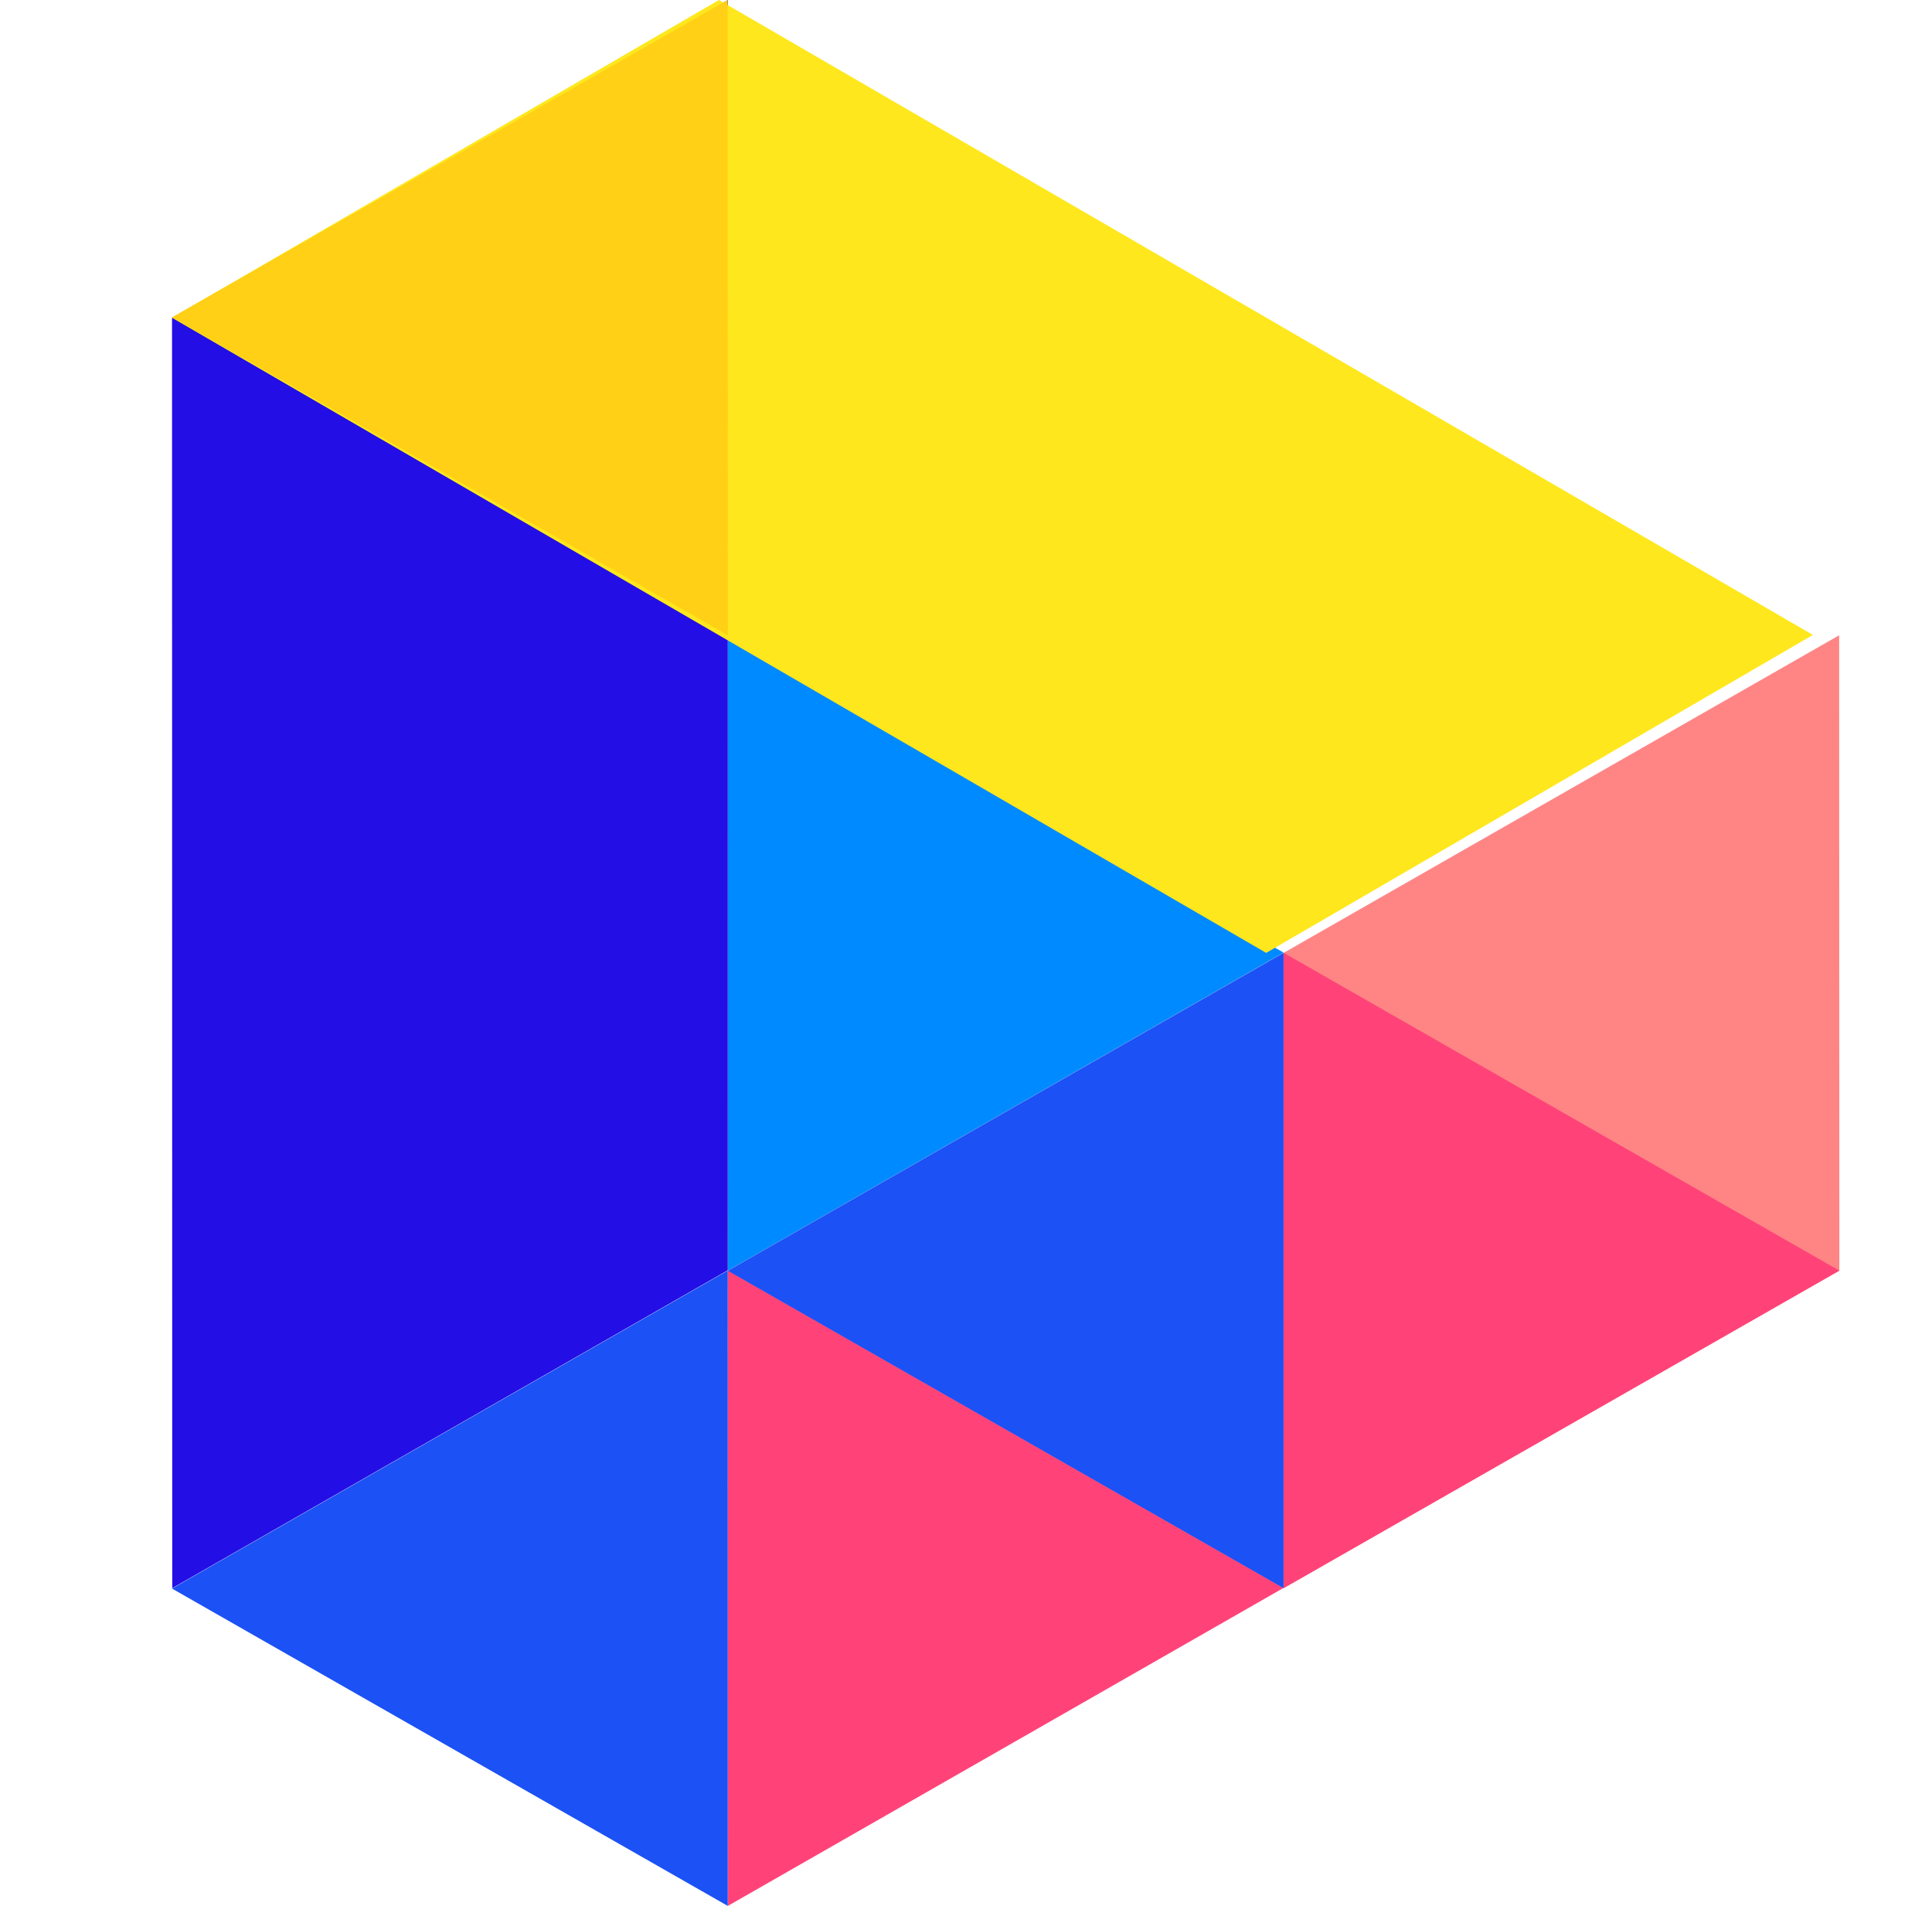
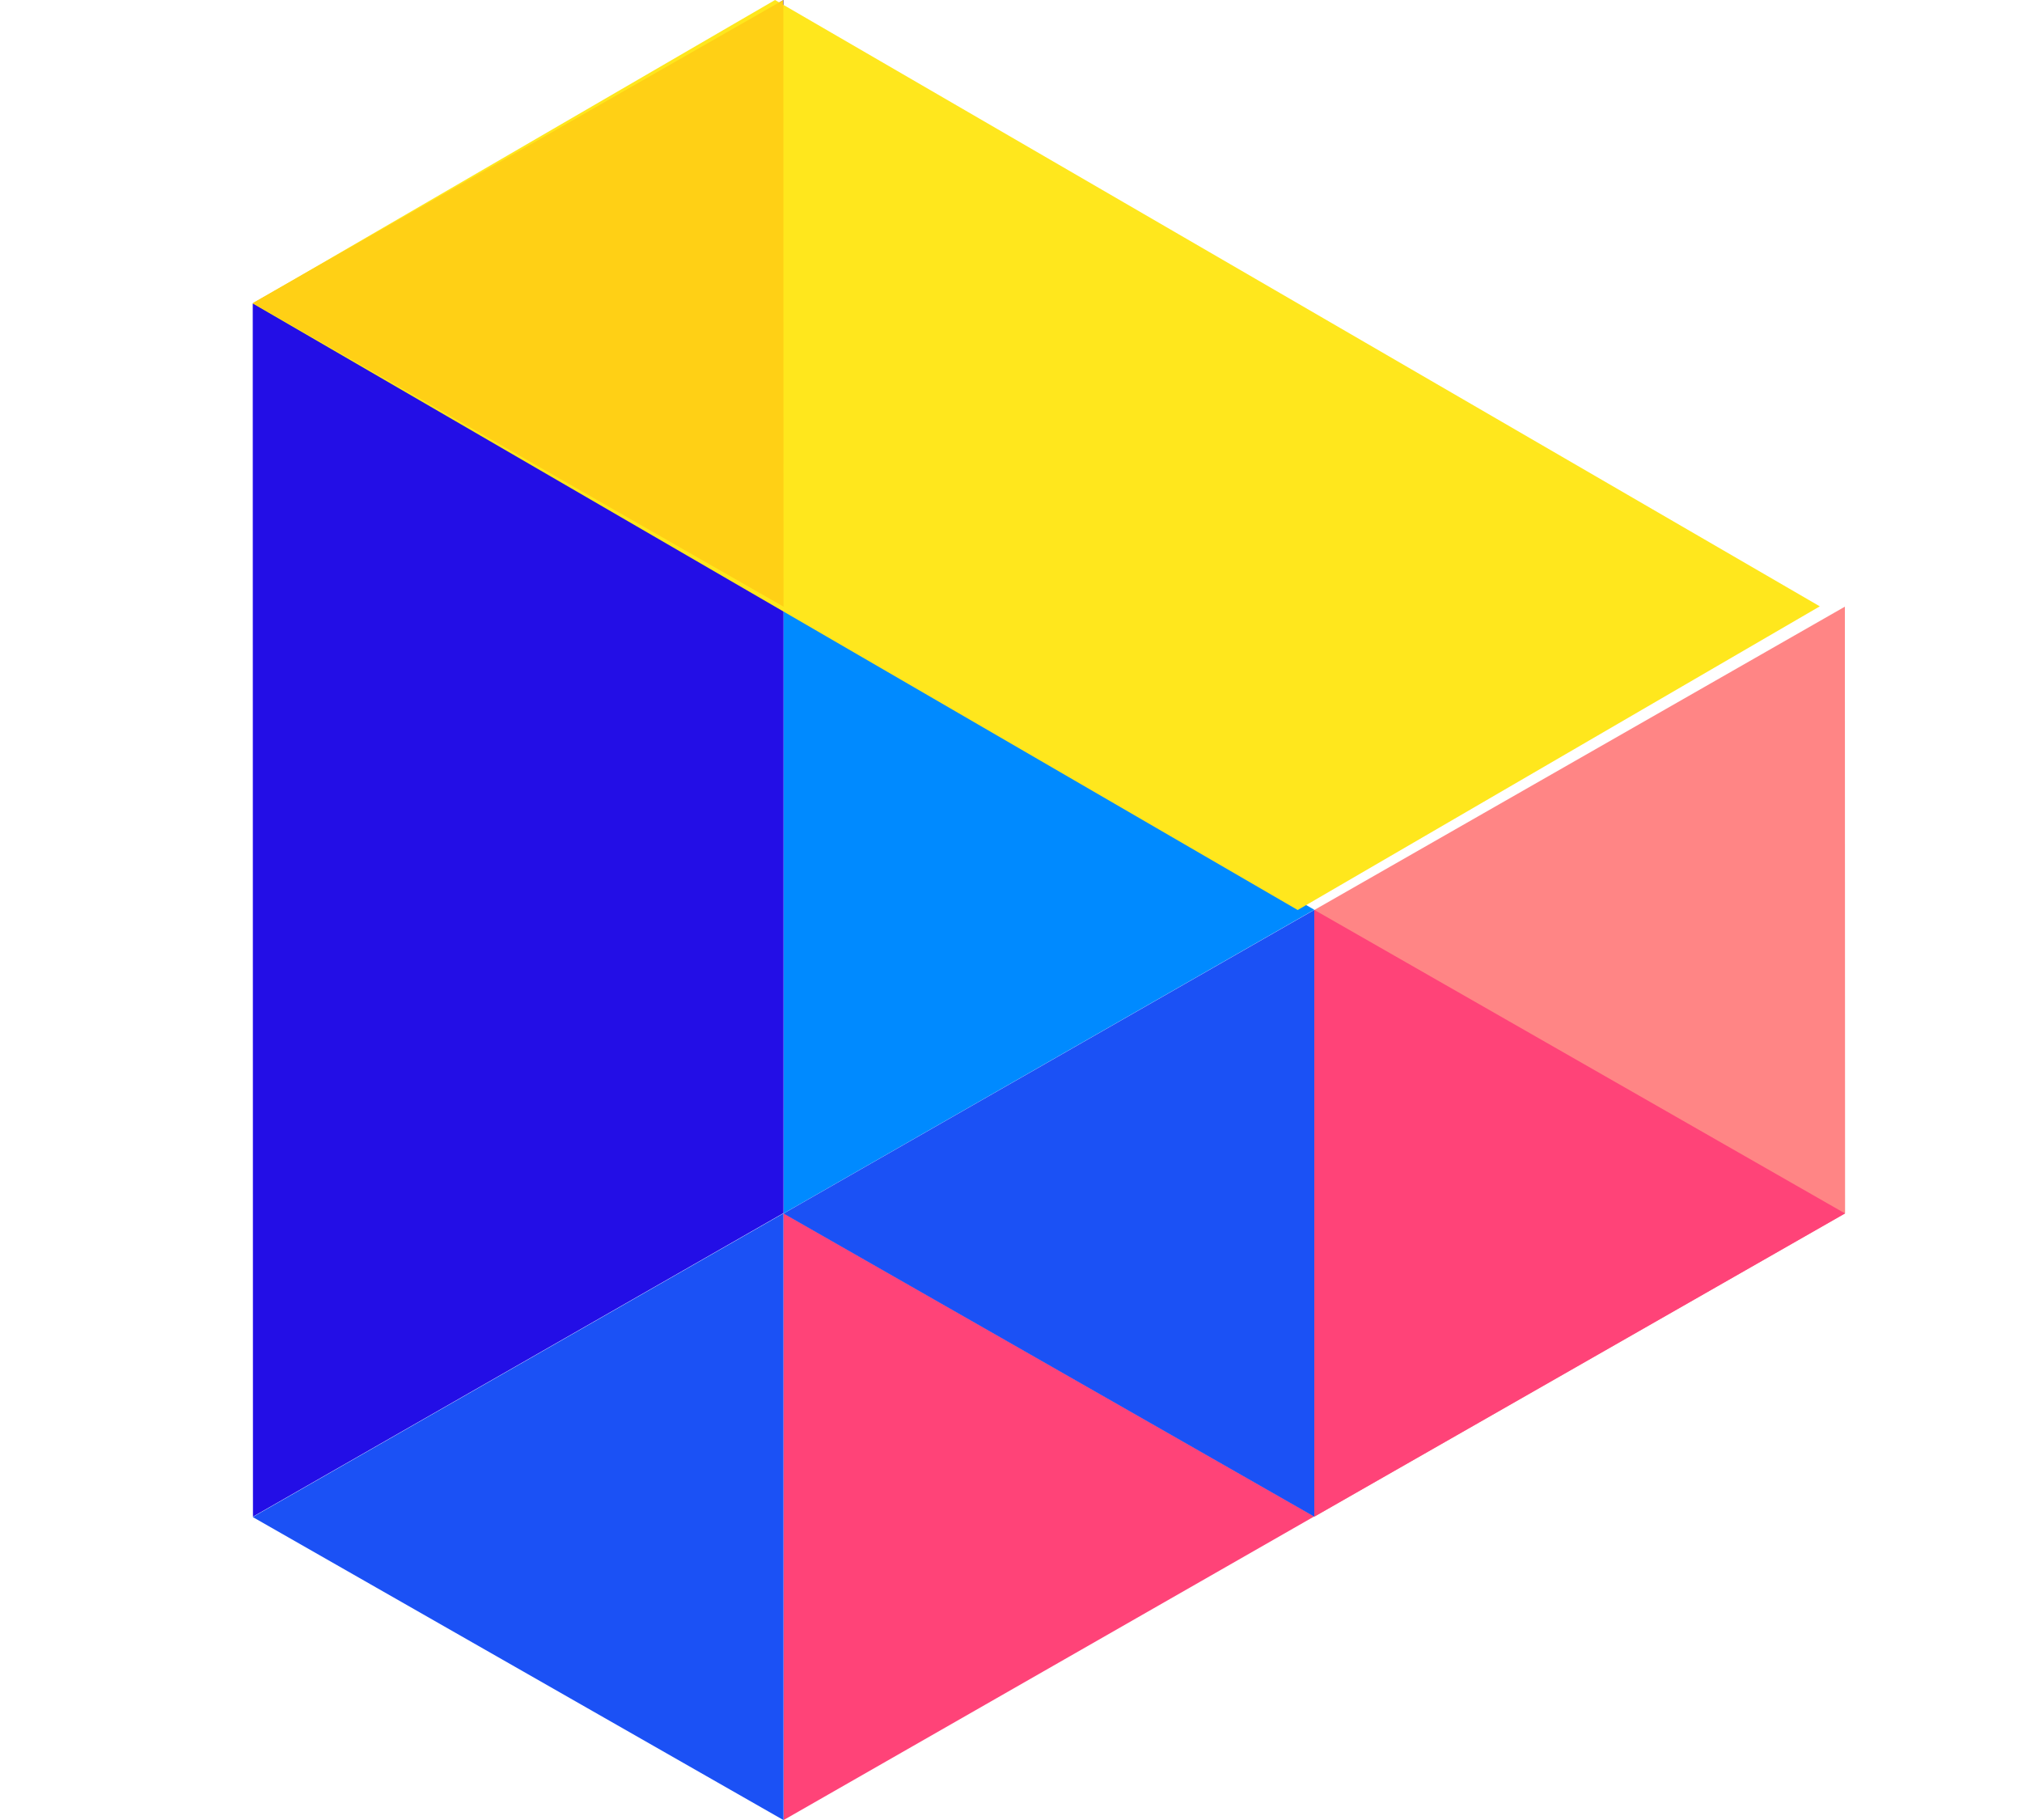
- <svg xmlns="http://www.w3.org/2000/svg" width="73" height="72" viewBox="0 0 73 72" fill="none">
+ <svg xmlns="http://www.w3.org/2000/svg" width="70" height="63" viewBox="0 0 73 72" fill="none">
  <path d="M27.5 24L27.508 47.992V48L48.5 35.989L27.5 24Z" fill="#008AFF" />
  <path d="M27.5 0L6.5 12.011L6.508 60L27.5 47.989V0Z" fill="#230EE6" />
  <path d="M27.5 48L6.5 60.015L27.492 72H27.5V48Z" fill="#1B51F5" />
  <path d="M27.508 48H27.5L27.508 72L48.5 59.989L27.508 48Z" fill="#FF4378" />
  <path d="M48.5 36.008L48.492 36L27.5 48.008L48.5 60V36.008Z" fill="#1B51F5" />
  <path d="M69.492 24L48.5 36V60L69.5 48L69.492 24Z" fill="#FF8585" />
  <path d="M48.508 36H48.5V60L69.5 48.004L48.508 36Z" fill="#FF4378" />
  <path d="M27.164 0L6.5 12.005L47.843 36L68.5 23.987L27.164 0Z" fill="#FFE71D" />
  <path d="M27.492 0L6.5 11.989L27.5 24L27.492 0Z" fill="#FFD015" />
</svg>
